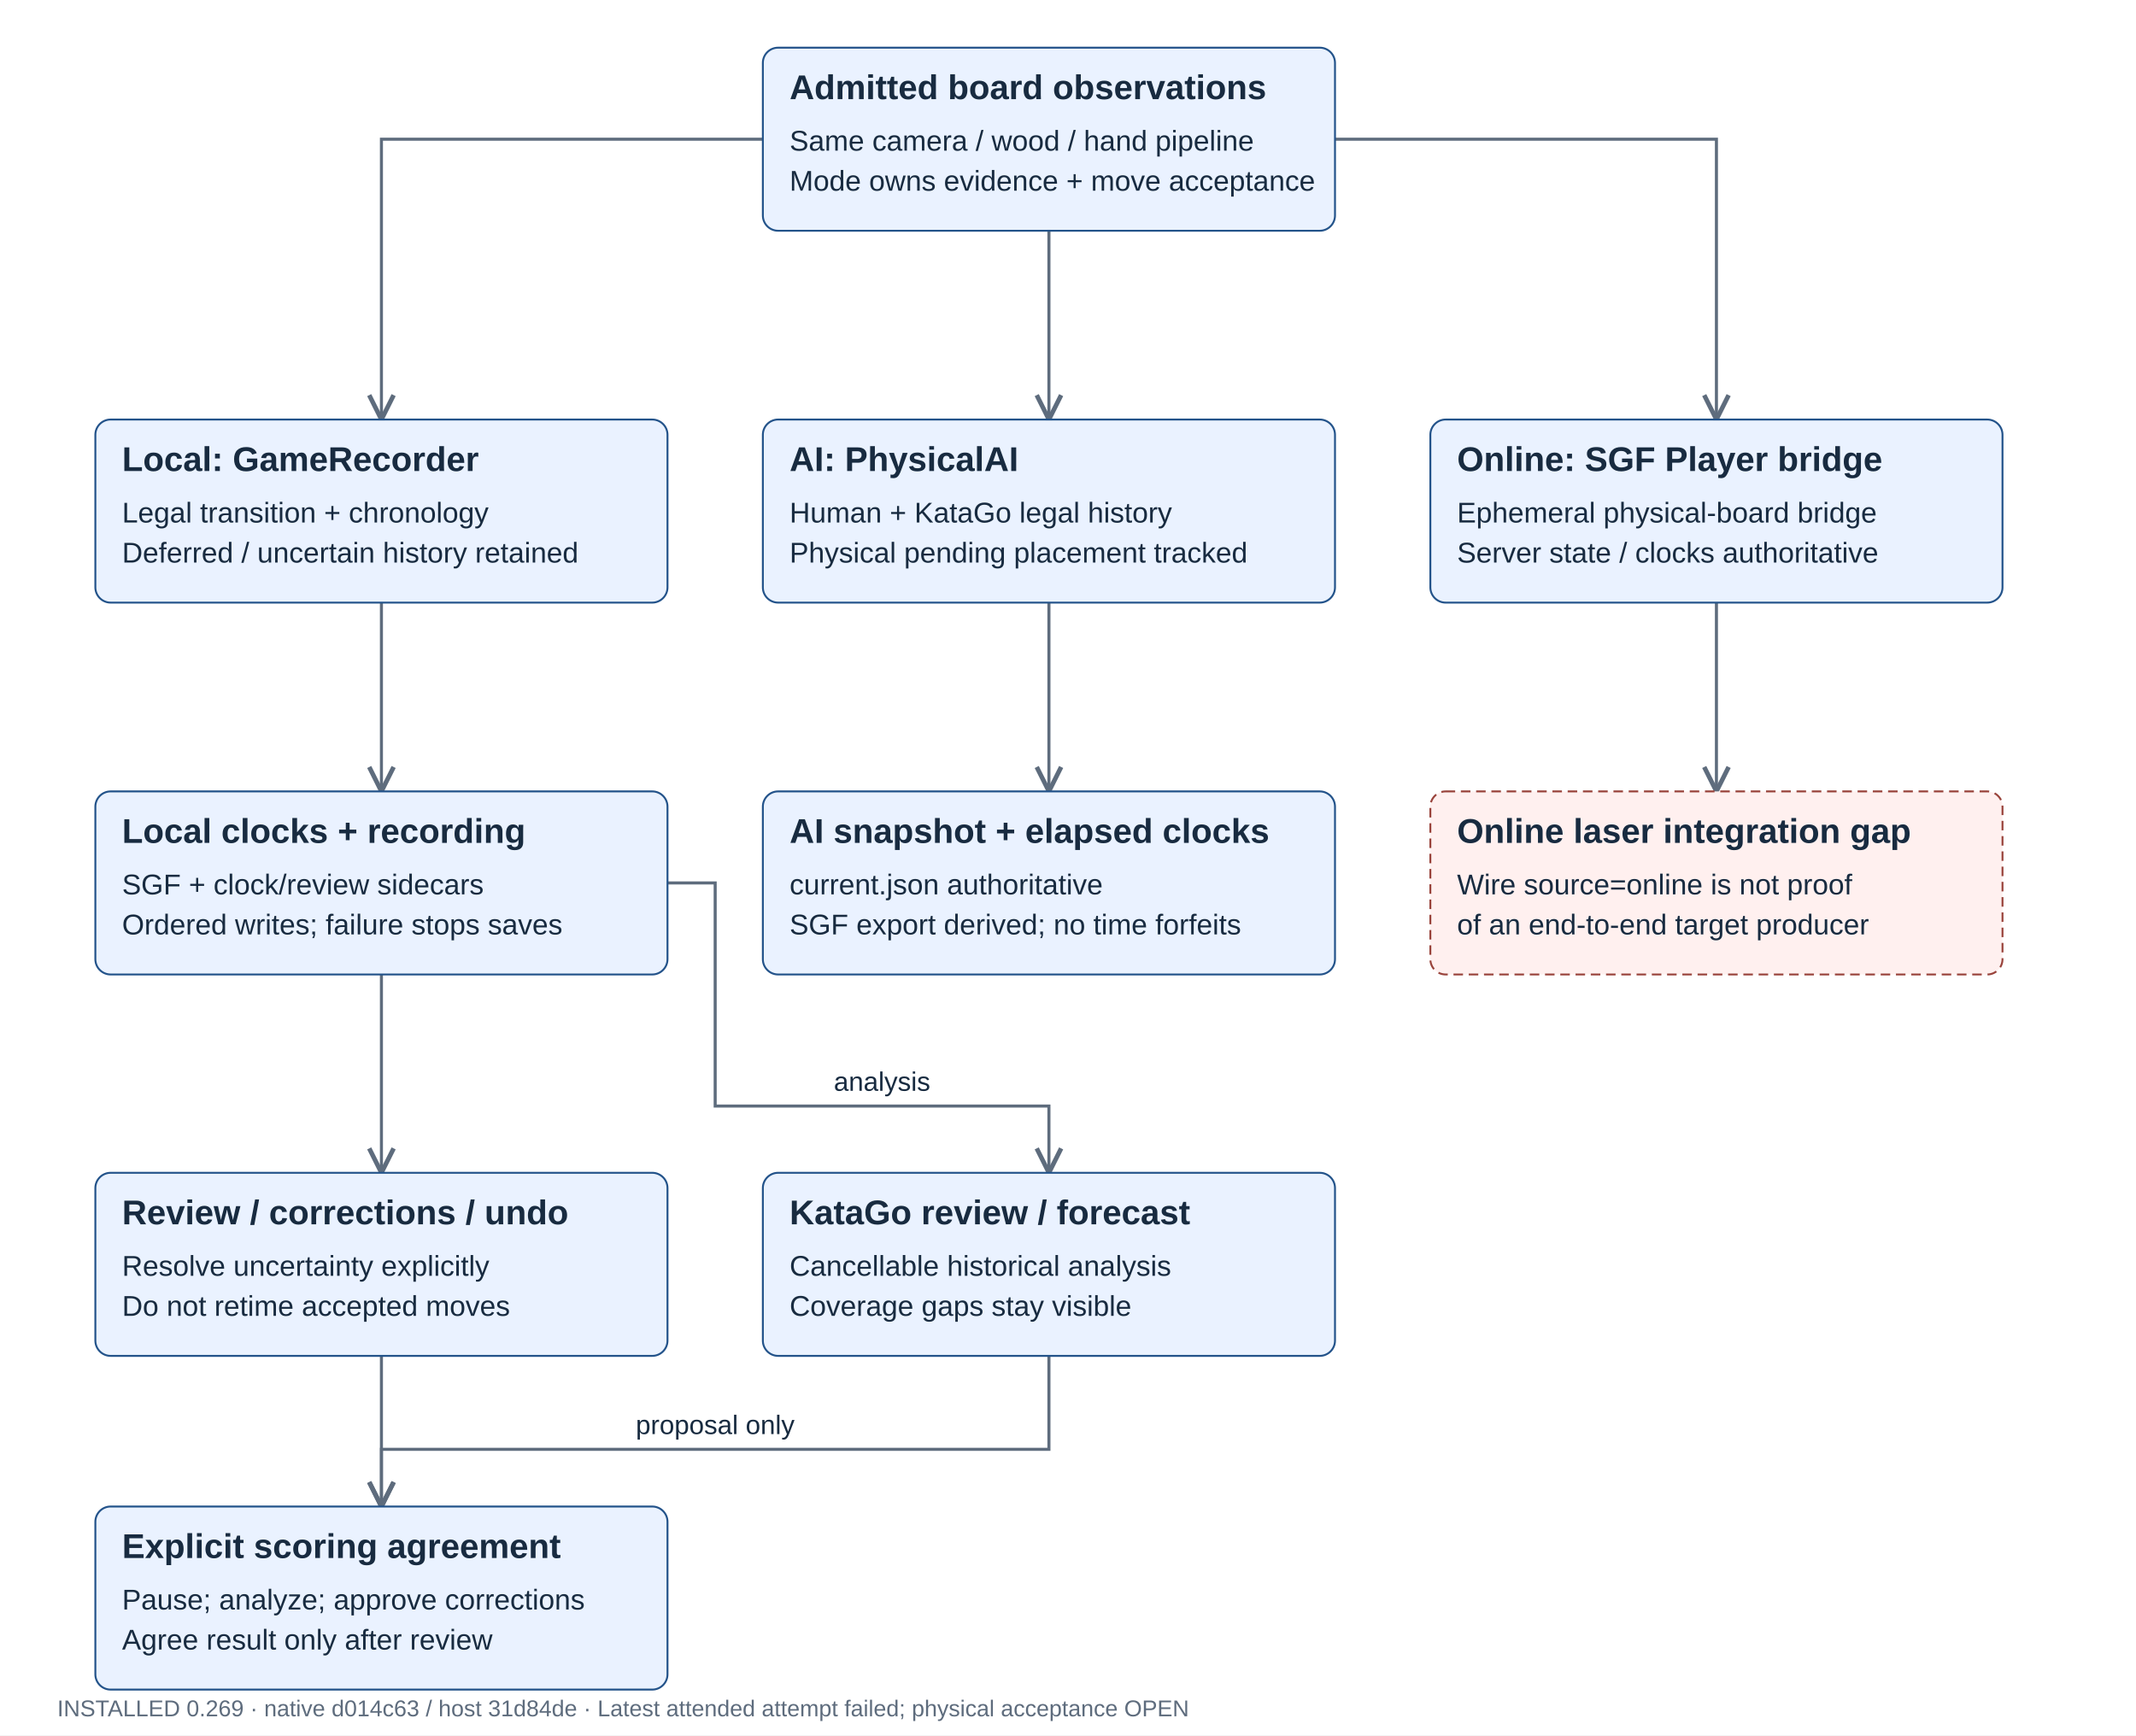
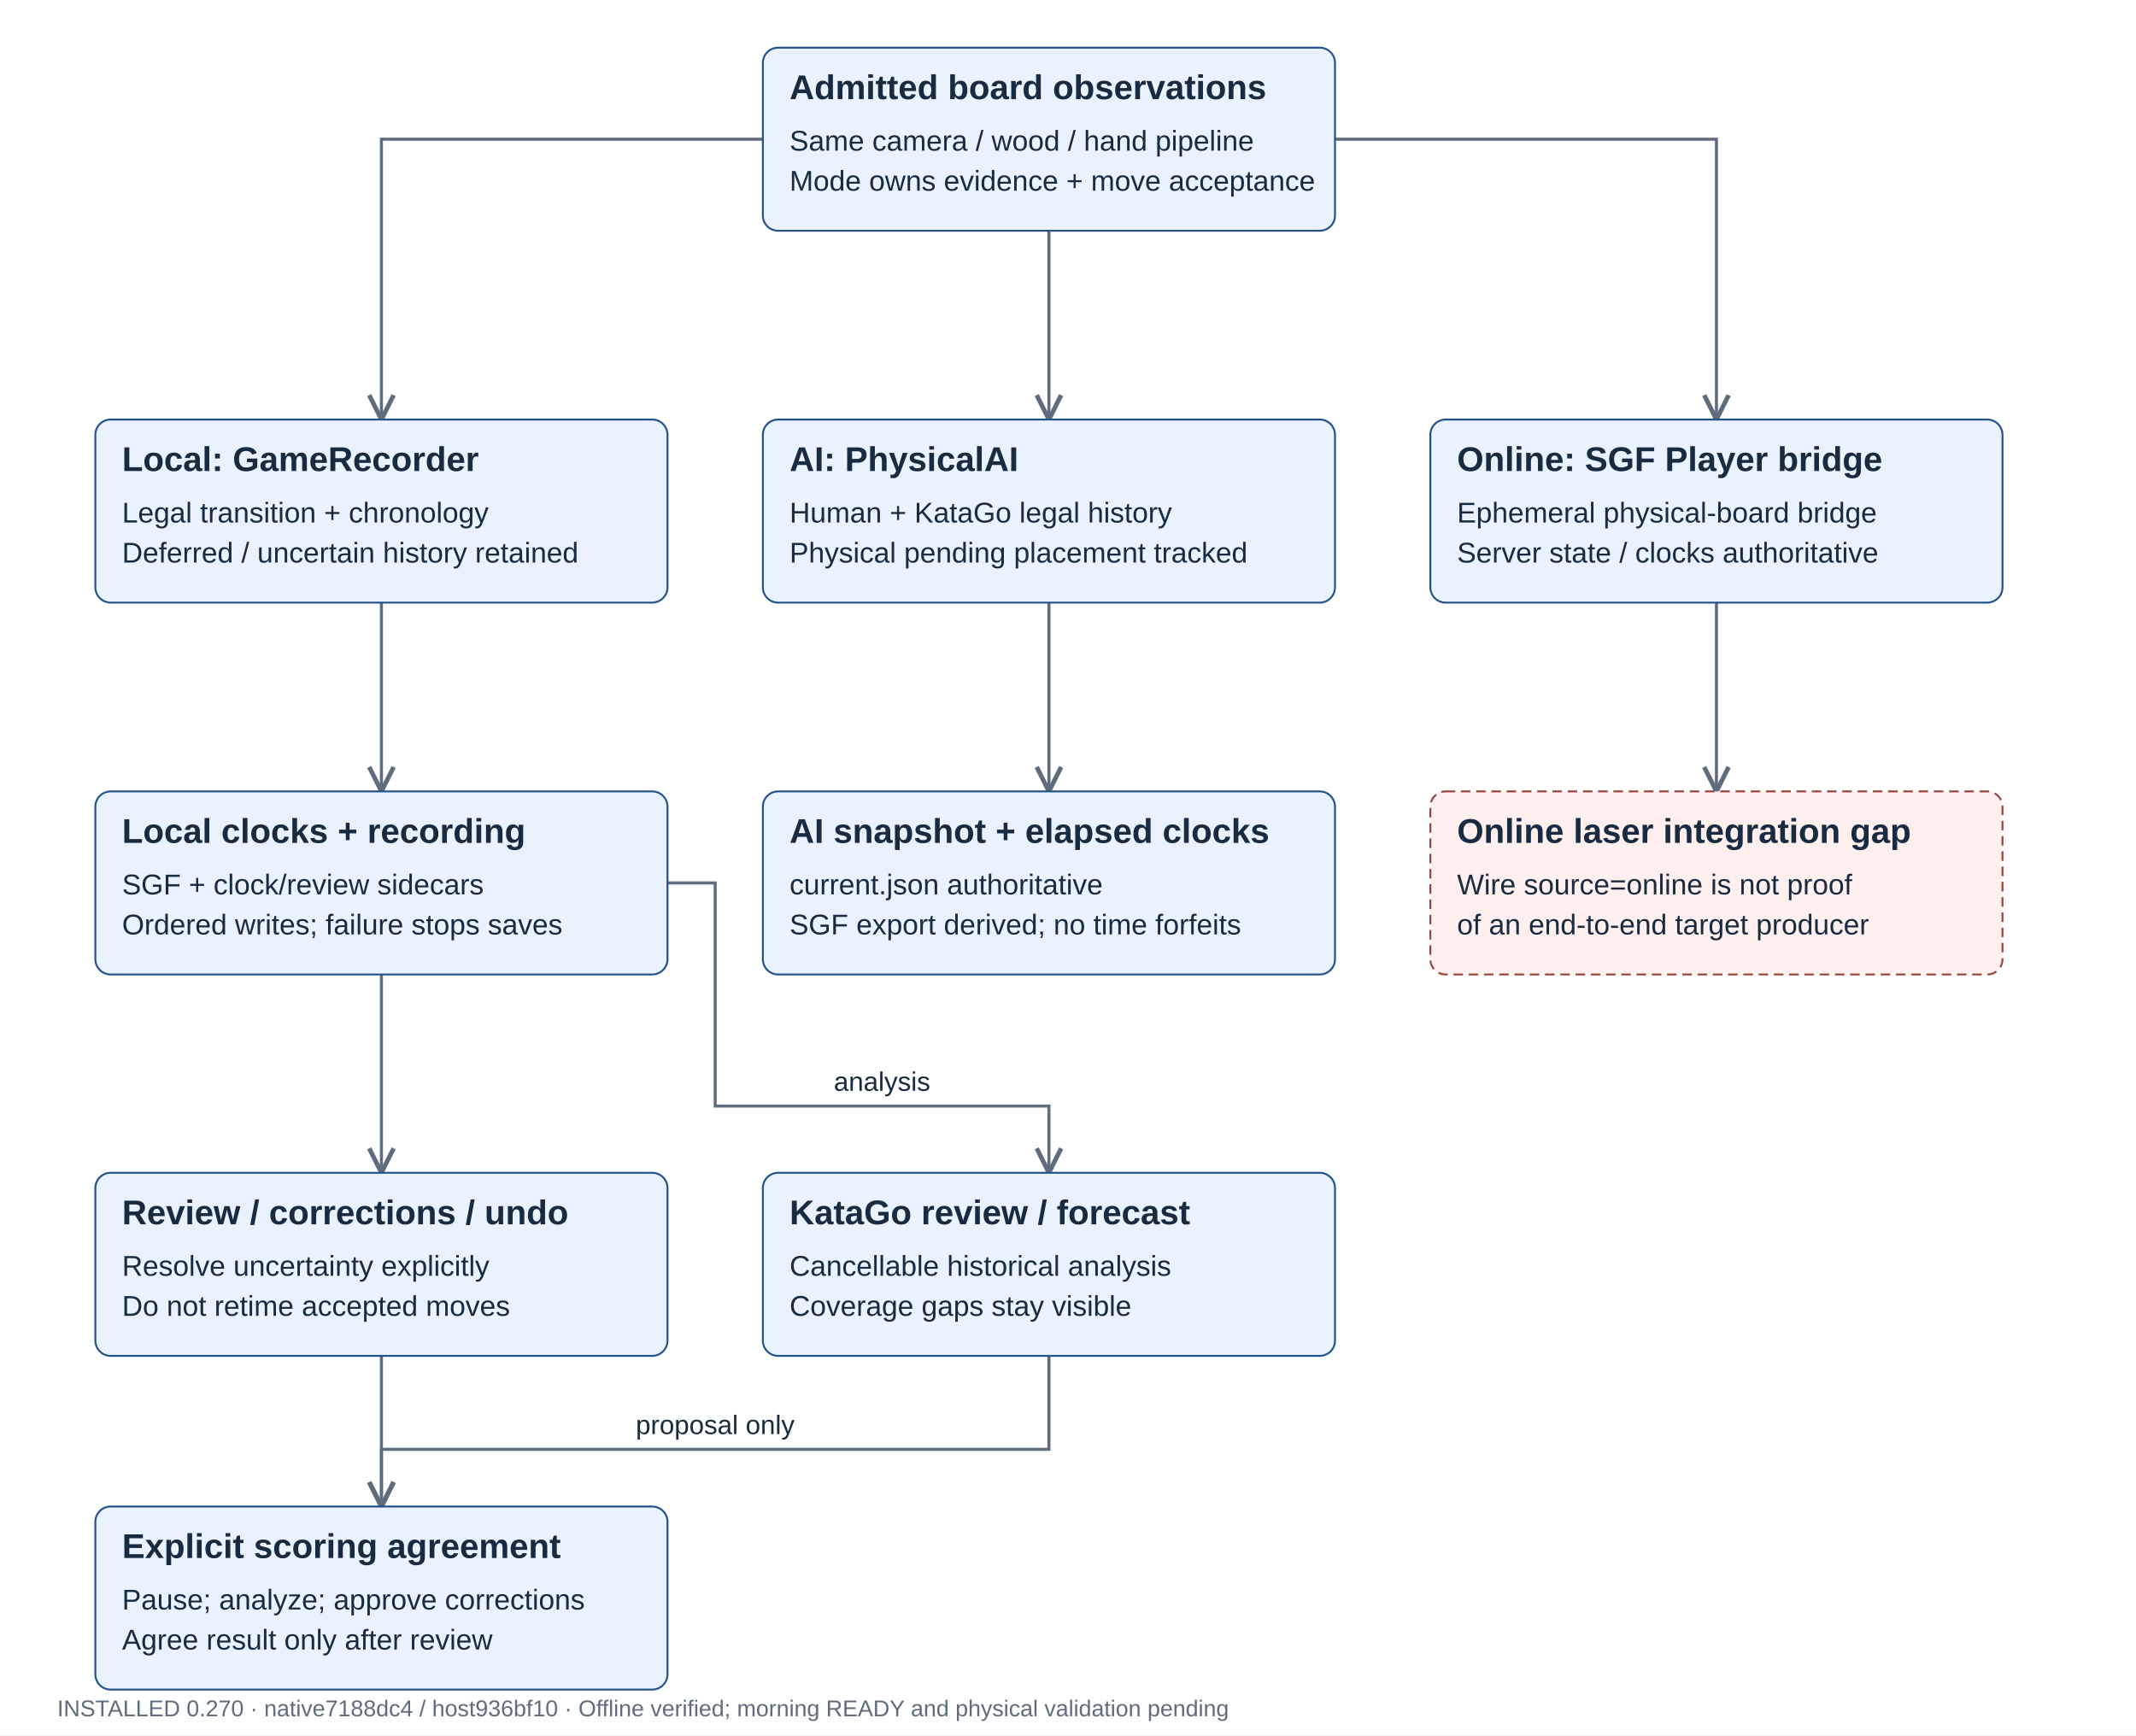
<svg xmlns="http://www.w3.org/2000/svg" viewBox="0 0 1120 910" width="1120" height="910" role="img" aria-labelledby="modes-title modes-desc">
  <defs>
    <marker id="arrow" markerWidth="10" markerHeight="10" refX="9" refY="5" orient="auto-start-reverse">
      <path d="M 1 1 L 9 5 L 1 9" fill="none" stroke="#5e6c7d" stroke-width="1.5" />
    </marker>
  </defs>
  <style>text{font-family:Arial,Helvetica,sans-serif;fill:#182b40}.edge-label{font-size:14px;paint-order:stroke;stroke:#fff;stroke-width:7px;stroke-linejoin:round}.node-title{font-size:18px;font-weight:600}.node-body{font-size:15px}</style>
  <rect width="100%" height="100%" fill="#fff" />
  <polyline points="400.0,73.0 200,73.0 200,140 200.0,220.0" fill="none" stroke="#5e6c7d" stroke-width="1.6" marker-end="url(#arrow)" />
  <polyline points="550.0,121.0 550.0,220.0" fill="none" stroke="#5e6c7d" stroke-width="1.6" marker-end="url(#arrow)" />
  <polyline points="700.0,73.0 900,73.0 900,140 900.0,220.0" fill="none" stroke="#5e6c7d" stroke-width="1.6" marker-end="url(#arrow)" />
  <polyline points="200.0,316.0 200.0,415.0" fill="none" stroke="#5e6c7d" stroke-width="1.6" marker-end="url(#arrow)" />
  <polyline points="550.0,316.0 550.0,415.0" fill="none" stroke="#5e6c7d" stroke-width="1.6" marker-end="url(#arrow)" />
  <polyline points="900.0,316.0 900.0,415.0" fill="none" stroke="#5e6c7d" stroke-width="1.6" marker-end="url(#arrow)" />
  <polyline points="200.0,511.0 200.0,615.0" fill="none" stroke="#5e6c7d" stroke-width="1.6" marker-end="url(#arrow)" />
  <polyline points="350.0,463.0 375,463 375,580 550,580 550.0,615.0" fill="none" stroke="#5e6c7d" stroke-width="1.6" marker-end="url(#arrow)" />
  <text class="edge-label" x="462.5" y="572.0" text-anchor="middle">analysis</text>
  <polyline points="200.0,711.0 200.0,790.0" fill="none" stroke="#5e6c7d" stroke-width="1.6" marker-end="url(#arrow)" />
  <polyline points="550.0,711.0 550,760 200,760 200.0,790.0" fill="none" stroke="#5e6c7d" stroke-width="1.6" marker-end="url(#arrow)" />
  <text class="edge-label" x="375.0" y="752.0" text-anchor="middle">proposal only</text>
  <g data-node="observation">
    <rect x="400" y="25" width="300" height="96" rx="8" fill="#eaf2ff" stroke="#23538a" />
    <text class="node-title" x="414" y="52">Admitted board observations</text>
    <text class="node-body" x="414" y="79">Same camera / wood / hand pipeline</text>
    <text class="node-body" x="414" y="100">Mode owns evidence + move acceptance</text>
  </g>
  <g data-node="local">
    <rect x="50" y="220" width="300" height="96" rx="8" fill="#eaf2ff" stroke="#23538a" />
    <text class="node-title" x="64" y="247">Local: GameRecorder</text>
    <text class="node-body" x="64" y="274">Legal transition + chronology</text>
    <text class="node-body" x="64" y="295">Deferred / uncertain history retained</text>
  </g>
  <g data-node="ai">
    <rect x="400" y="220" width="300" height="96" rx="8" fill="#eaf2ff" stroke="#23538a" />
    <text class="node-title" x="414" y="247">AI: PhysicalAI</text>
    <text class="node-body" x="414" y="274">Human + KataGo legal history</text>
    <text class="node-body" x="414" y="295">Physical pending placement tracked</text>
  </g>
  <g data-node="online">
    <rect x="750" y="220" width="300" height="96" rx="8" fill="#eaf2ff" stroke="#23538a" />
    <text class="node-title" x="764" y="247">Online: SGF Player bridge</text>
    <text class="node-body" x="764" y="274">Ephemeral physical-board bridge</text>
    <text class="node-body" x="764" y="295">Server state / clocks authoritative</text>
  </g>
  <g data-node="clock">
    <rect x="50" y="415" width="300" height="96" rx="8" fill="#eaf2ff" stroke="#23538a" />
    <text class="node-title" x="64" y="442">Local clocks + recording</text>
    <text class="node-body" x="64" y="469">SGF + clock/review sidecars</text>
    <text class="node-body" x="64" y="490">Ordered writes; failure stops saves</text>
  </g>
  <g data-node="aisave">
    <rect x="400" y="415" width="300" height="96" rx="8" fill="#eaf2ff" stroke="#23538a" />
    <text class="node-title" x="414" y="442">AI snapshot + elapsed clocks</text>
    <text class="node-body" x="414" y="469">current.json authoritative</text>
    <text class="node-body" x="414" y="490">SGF export derived; no time forfeits</text>
  </g>
  <g data-node="gap">
    <rect x="750" y="415" width="300" height="96" rx="8" fill="#fff0ef" stroke="#99433b" stroke-dasharray="5 3" />
    <text class="node-title" x="764" y="442">Online laser integration gap</text>
    <text class="node-body" x="764" y="469">Wire source=online is not proof</text>
    <text class="node-body" x="764" y="490">of an end-to-end target producer</text>
  </g>
  <g data-node="review">
    <rect x="50" y="615" width="300" height="96" rx="8" fill="#eaf2ff" stroke="#23538a" />
    <text class="node-title" x="64" y="642">Review / corrections / undo</text>
    <text class="node-body" x="64" y="669">Resolve uncertainty explicitly</text>
    <text class="node-body" x="64" y="690">Do not retime accepted moves</text>
  </g>
  <g data-node="analysis">
    <rect x="400" y="615" width="300" height="96" rx="8" fill="#eaf2ff" stroke="#23538a" />
    <text class="node-title" x="414" y="642">KataGo review / forecast</text>
    <text class="node-body" x="414" y="669">Cancellable historical analysis</text>
    <text class="node-body" x="414" y="690">Coverage gaps stay visible</text>
  </g>
  <g data-node="score">
    <rect x="50" y="790" width="300" height="96" rx="8" fill="#eaf2ff" stroke="#23538a" />
    <text class="node-title" x="64" y="817">Explicit scoring agreement</text>
    <text class="node-body" x="64" y="844">Pause; analyze; approve corrections</text>
    <text class="node-body" x="64" y="865">Agree result only after review</text>
  </g>
-   <text x="30" y="900" style="font-size:12px;fill:#5e6c7d">INSTALLED 0.269 · native d014c63 / host 31d84de · Latest attended attempt failed; physical acceptance OPEN</text>
+   <text x="30" y="900" style="font-size:12px;fill:#5e6c7d">INSTALLED 0.270 · native7188dc4 / host936bf10 · Offline verified; morning READY and physical validation pending</text>
</svg>
